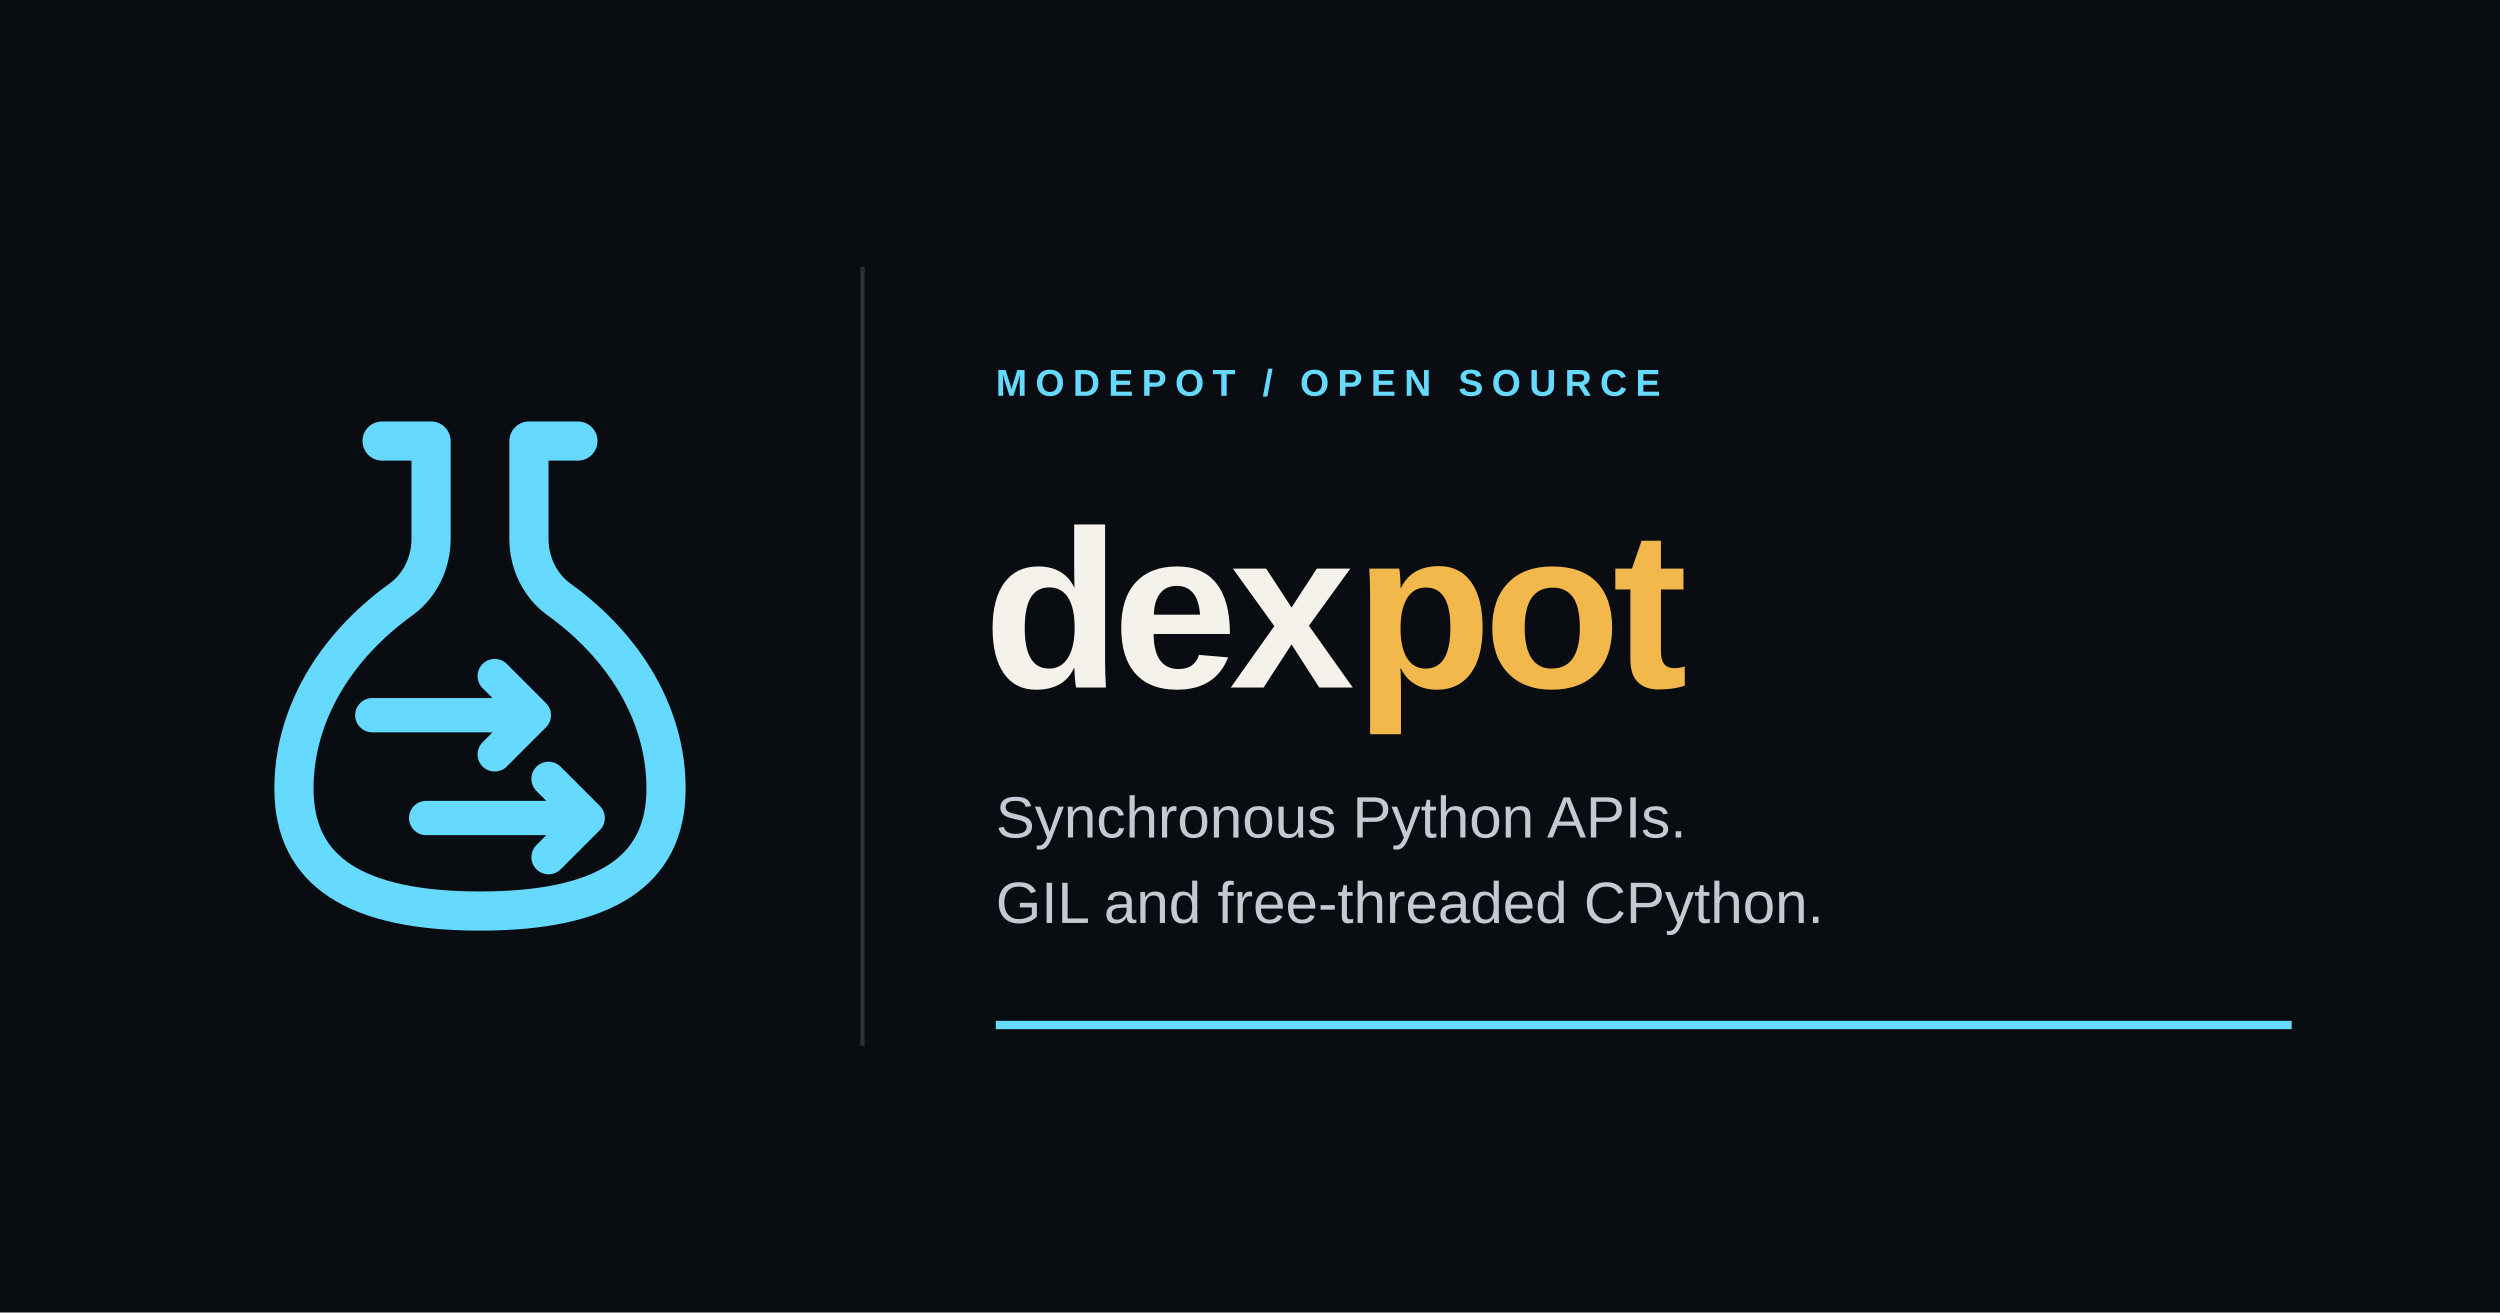
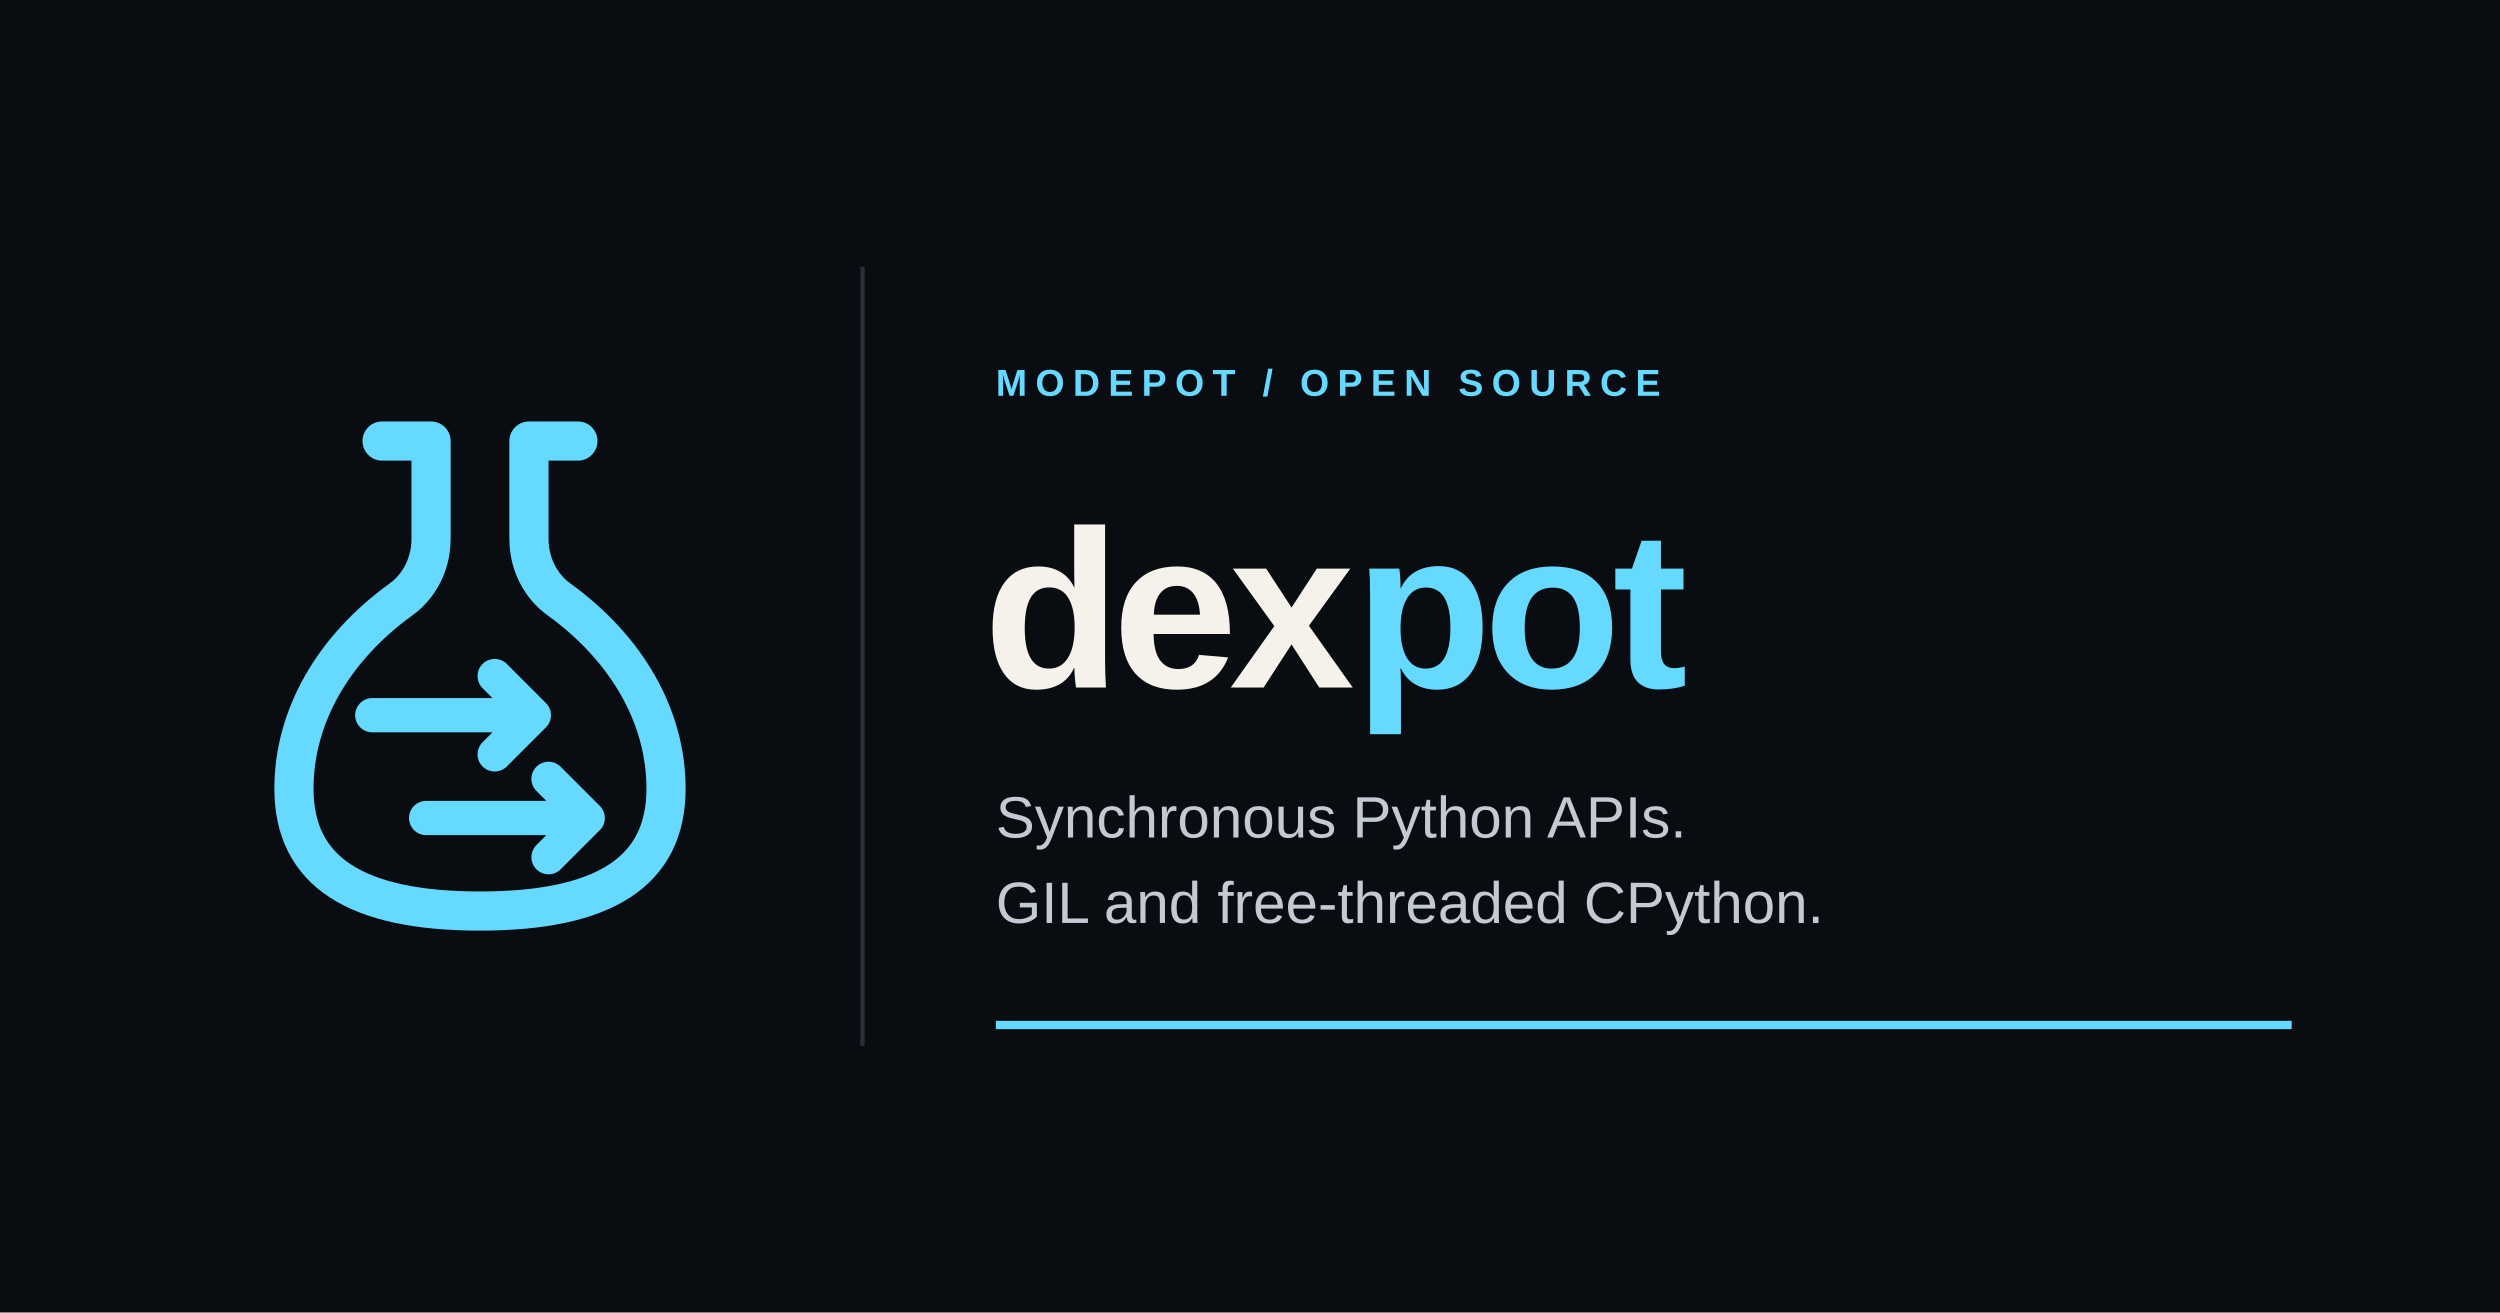
<svg xmlns="http://www.w3.org/2000/svg" width="1200" height="630" viewBox="0 0 1200 630" role="img" aria-labelledby="title desc">
  <rect width="1200" height="630" fill="#090C11" />
  <line x1="414" y1="128" x2="414" y2="502" stroke="#2A3039" stroke-width="2" />
  <g transform="translate(80 160) scale(2.35)">
    <path d="M44 22h10v20c0 5-2.3 9.6-6.2 12.4C34.1 64.3 26 78.2 26 93c0 17 12.7 25 38 25s38-8 38-25c0-14.8-8.1-28.7-21.8-38.6C76.3 51.6 74 47 74 42V22h10" fill="none" stroke="#66D9FF" stroke-width="8" stroke-linecap="round" stroke-linejoin="round" />
    <path d="M42 78h33m0 0-8-8m8 8-8 8M53 99h33m0 0-8-8m8 8-8 8" fill="none" stroke="#66D9FF" stroke-width="7" stroke-linecap="round" stroke-linejoin="round" />
  </g>
  <text x="478" y="190" fill="#66D9FF" font-family="Arial, Helvetica, sans-serif" font-size="18" font-weight="700" letter-spacing="4">MODEPOT / OPEN SOURCE</text>
-   <text x="472" y="330" fill="#F4F2EA" font-family="Arial, Helvetica, sans-serif" font-size="108" font-weight="700" letter-spacing="-4">dex<tspan fill="#F2B84B">pot</tspan>
+   <text x="472" y="330" fill="#F4F2EA" font-family="Arial, Helvetica, sans-serif" font-size="108" font-weight="700" letter-spacing="-4">dex<tspan fill="#66D9FF">pot</tspan>
  </text>
  <text x="478" y="402" fill="#C4CAD3" font-family="Arial, Helvetica, sans-serif" font-size="28" font-weight="400">Synchronous Python APIs.</text>
  <text x="478" y="443" fill="#C4CAD3" font-family="Arial, Helvetica, sans-serif" font-size="28" font-weight="400">GIL and free-threaded CPython.</text>
  <line x1="478" y1="492" x2="1100" y2="492" stroke="#66D9FF" stroke-width="4" />
</svg>
